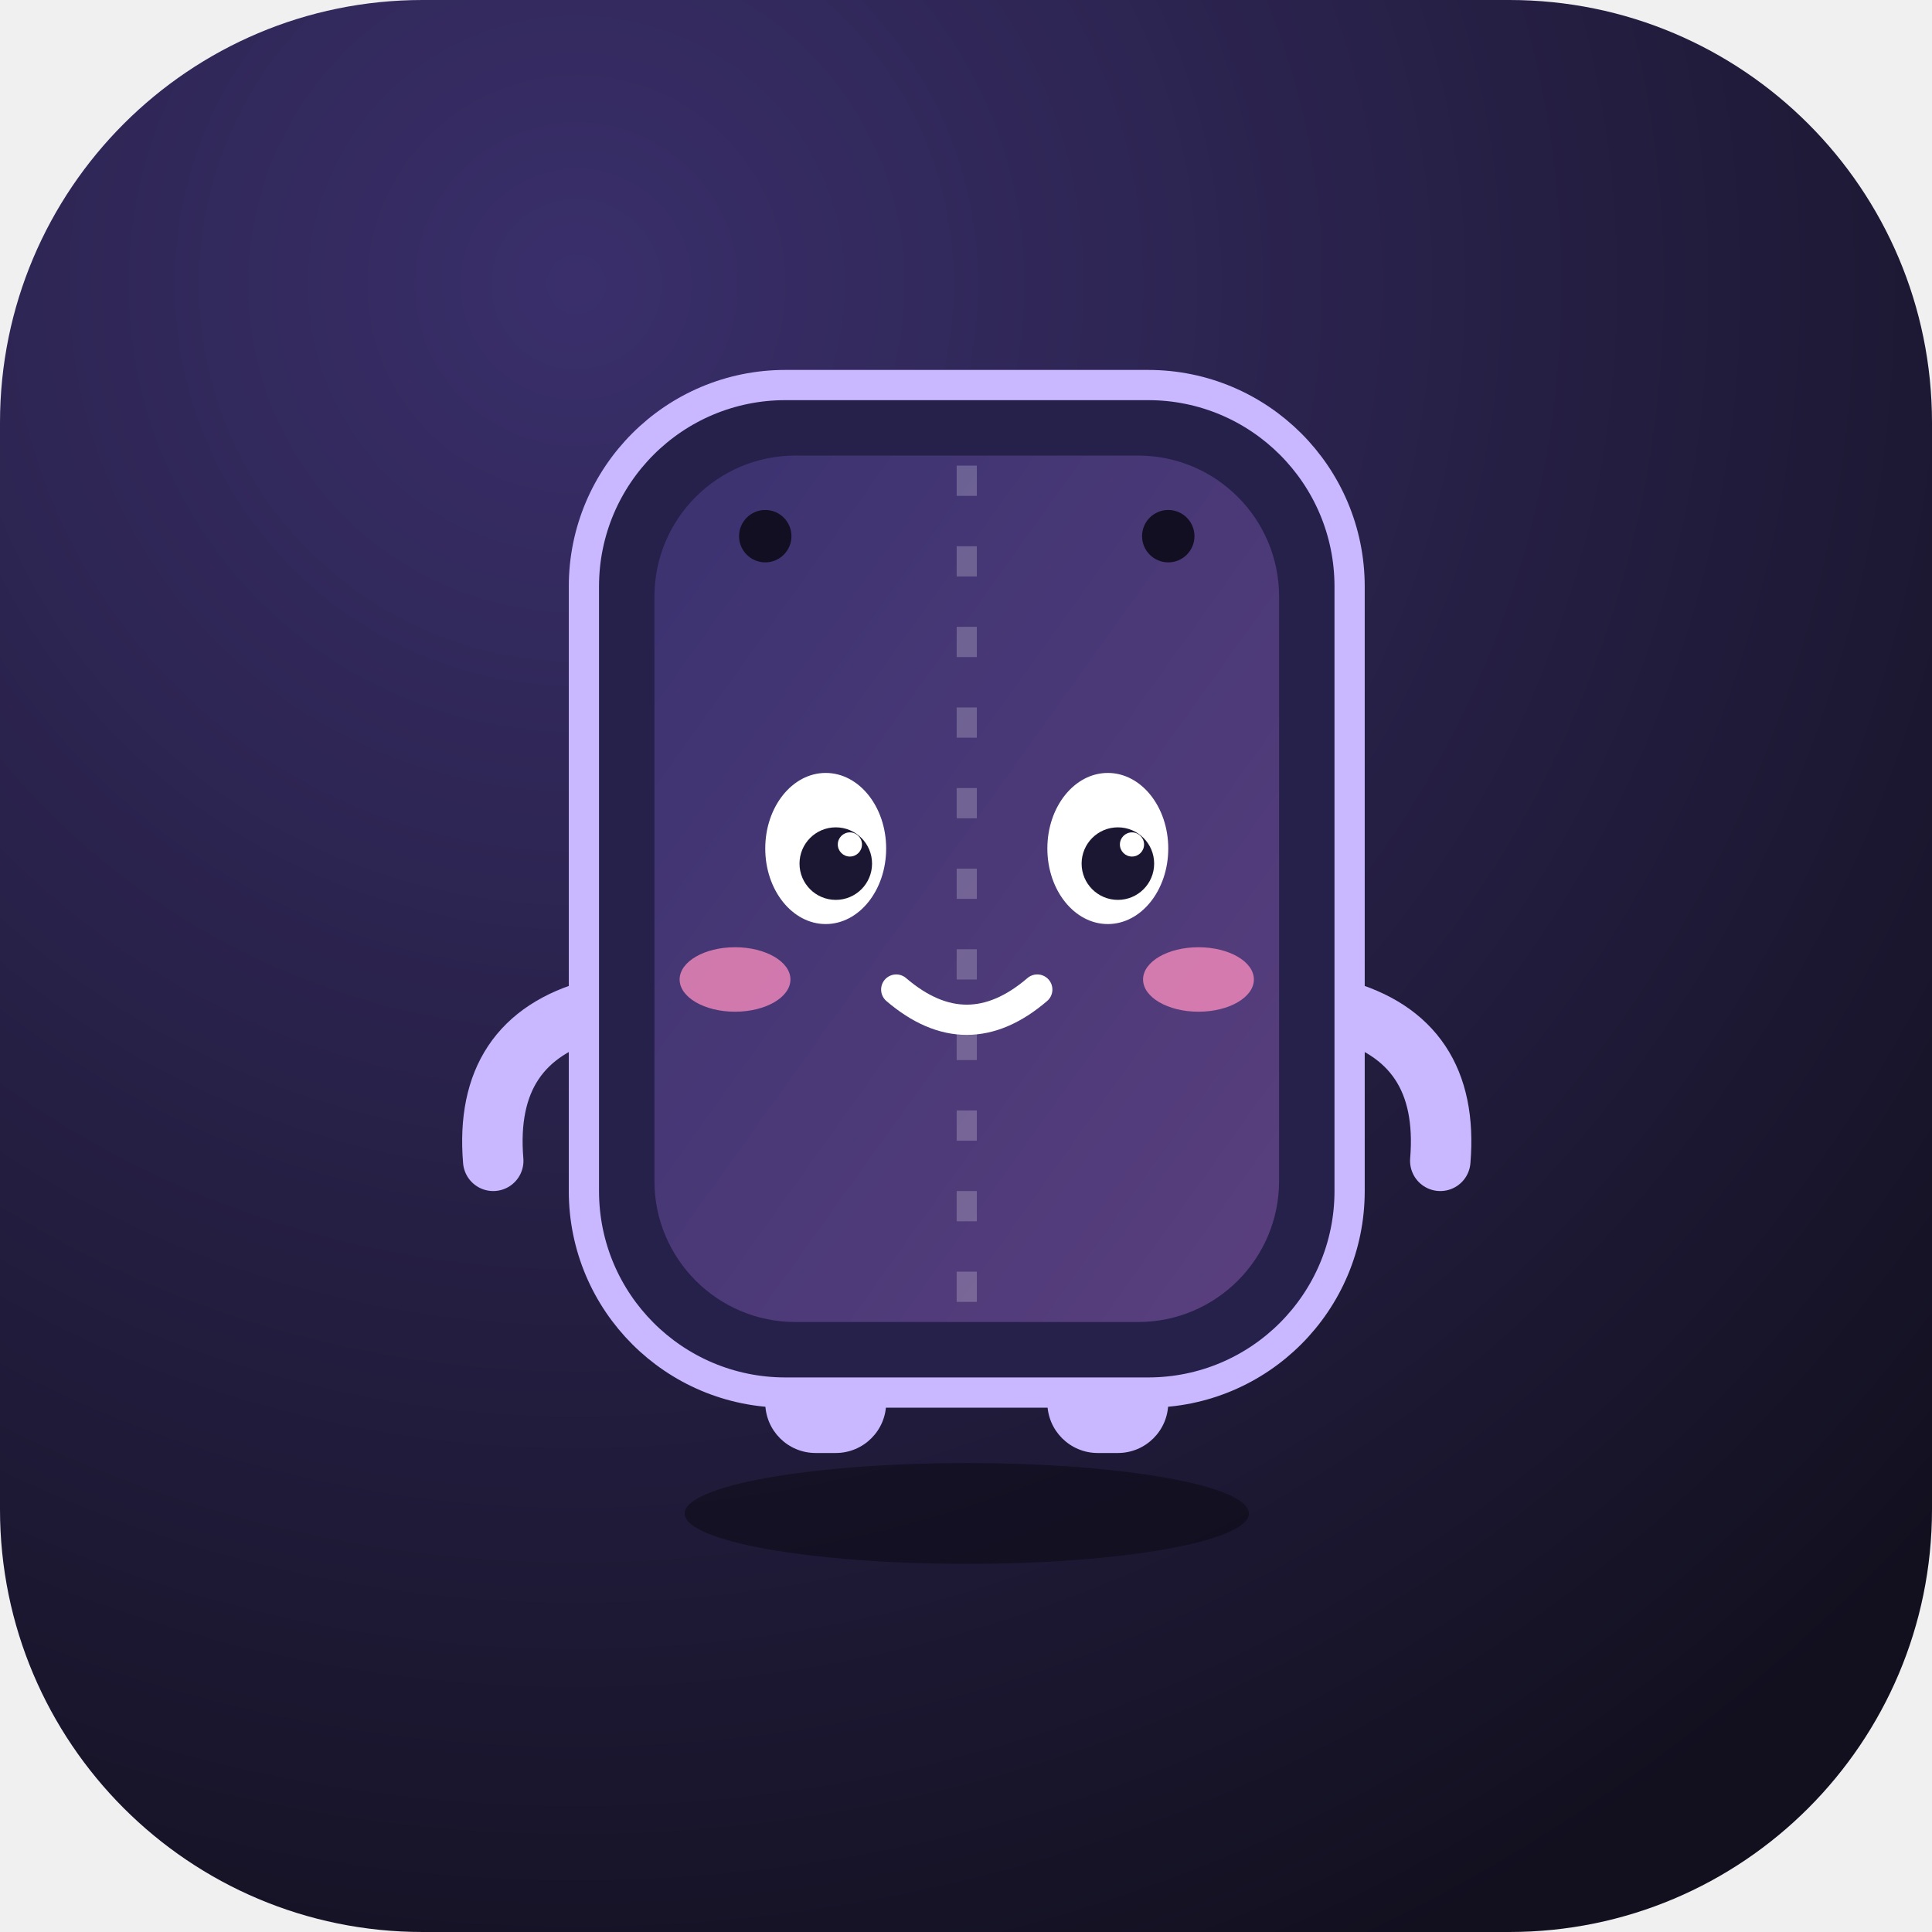
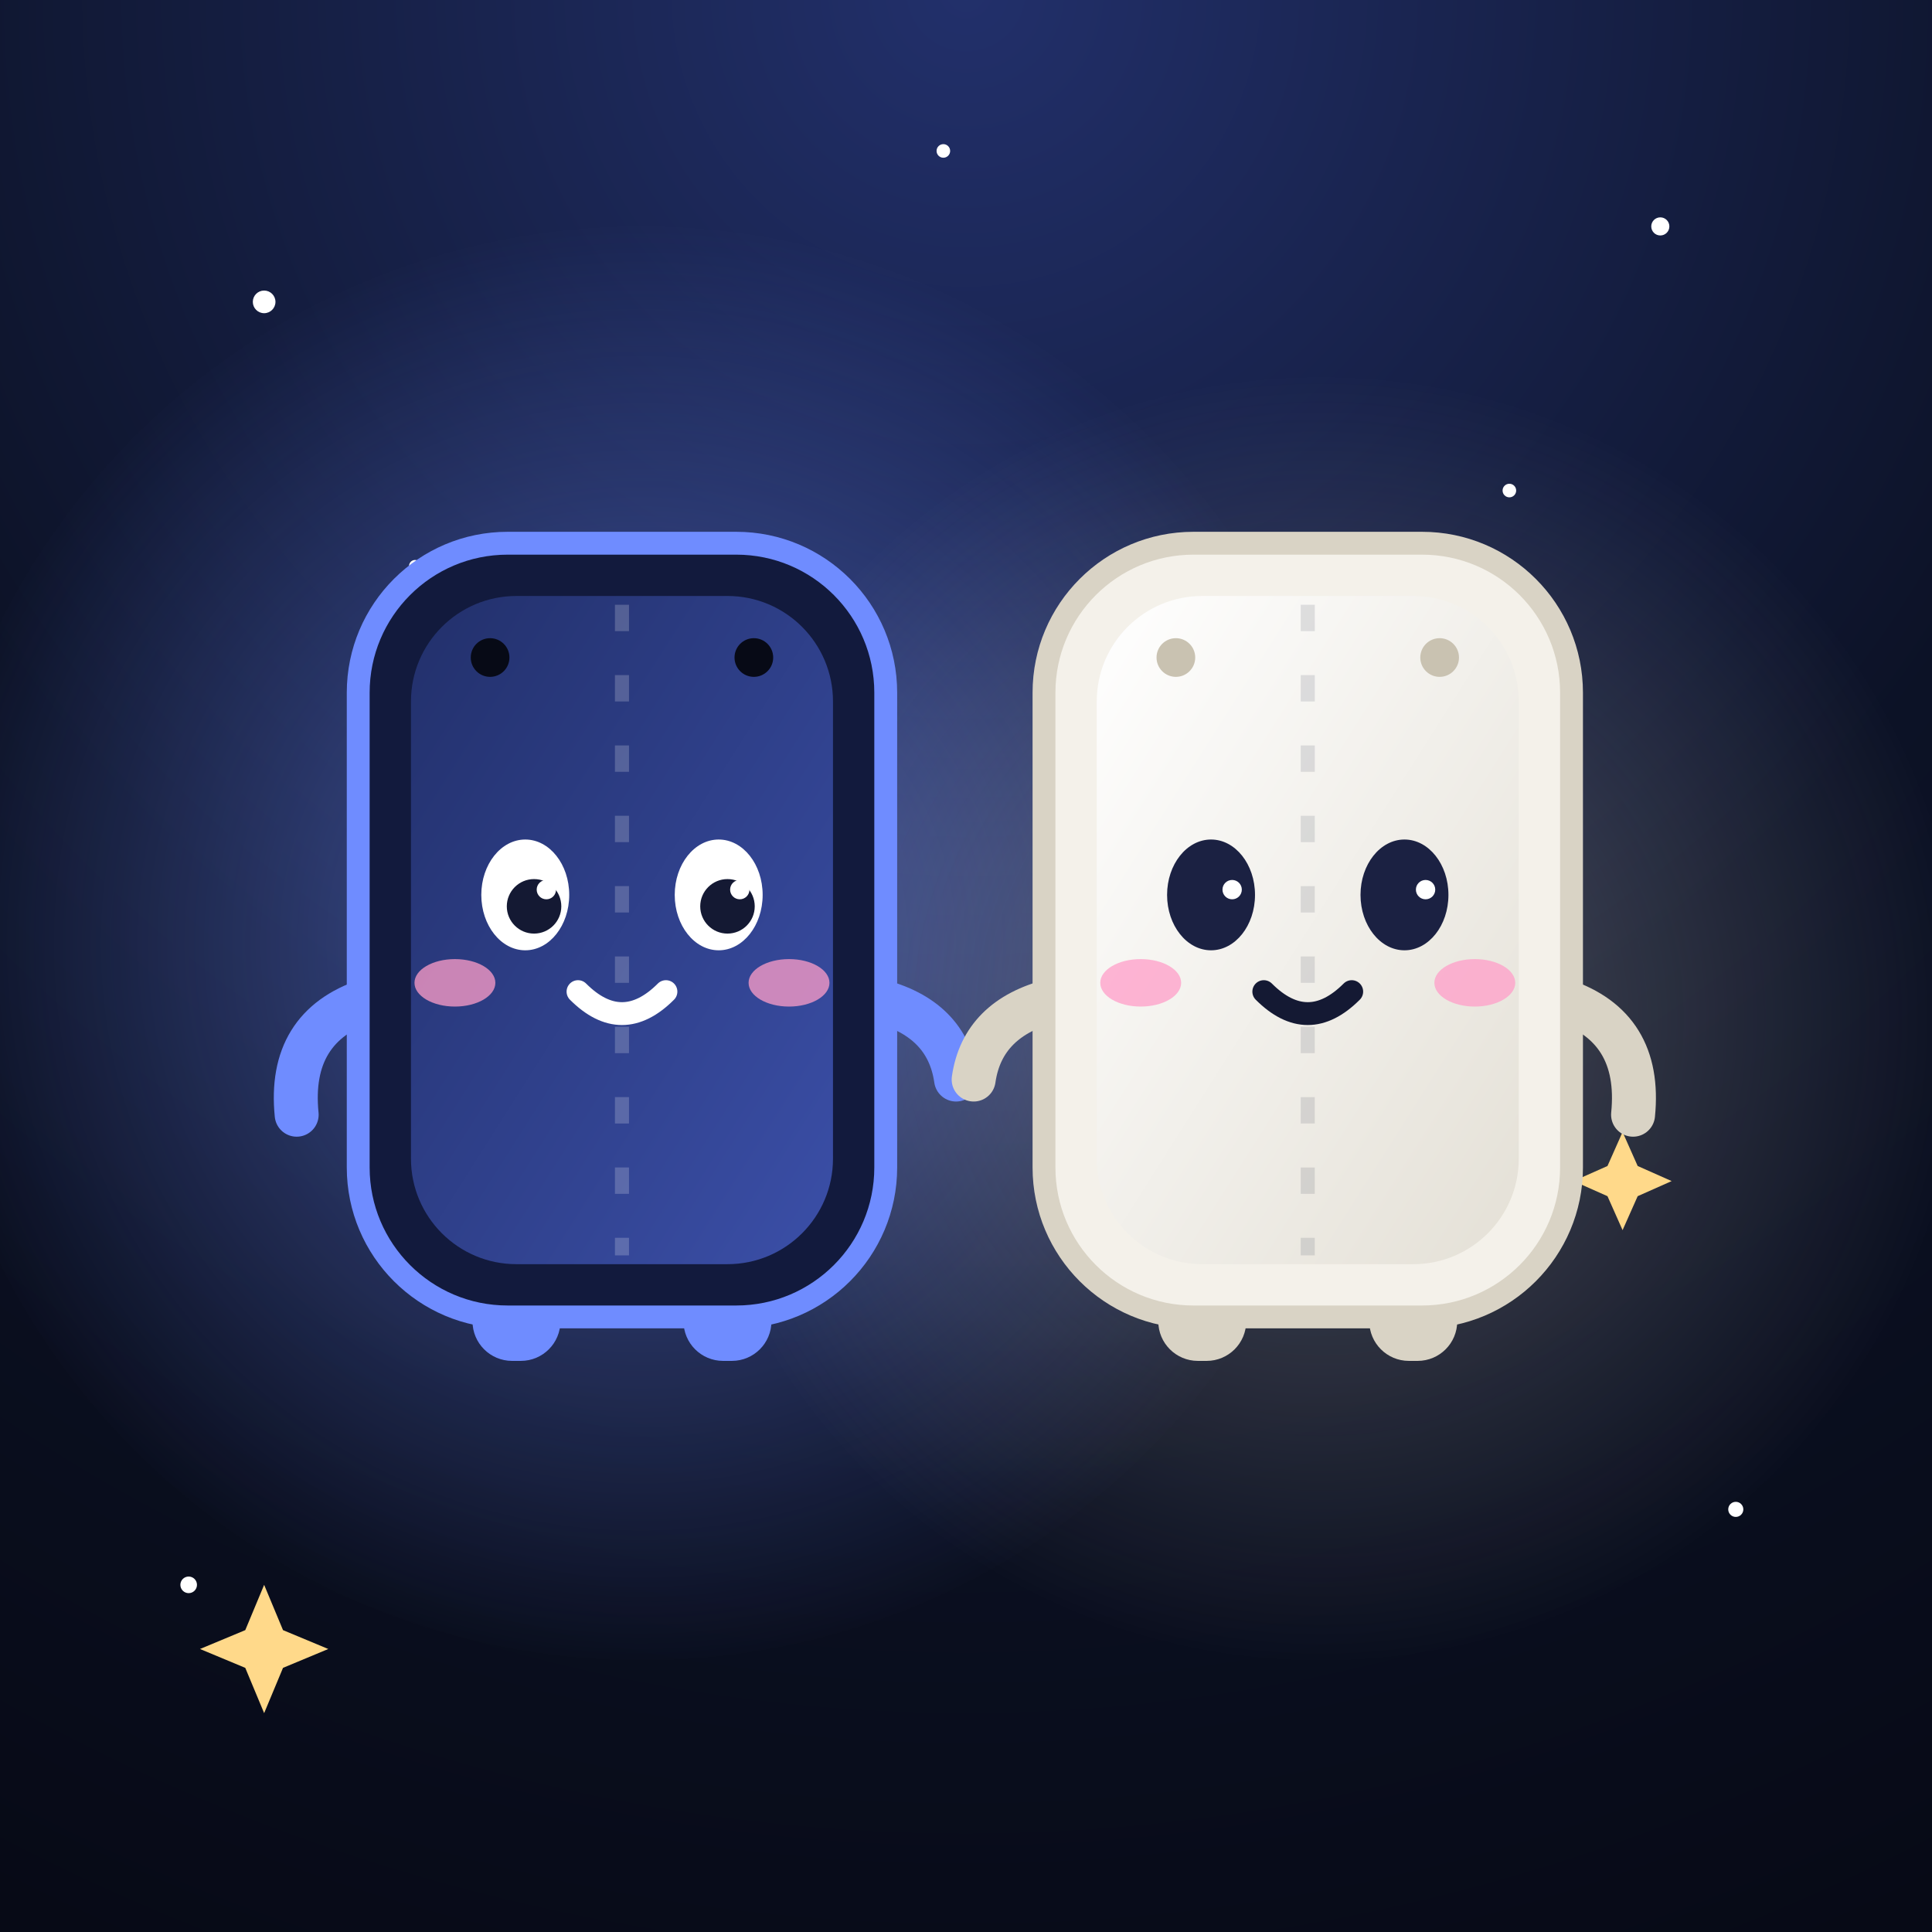
<svg xmlns="http://www.w3.org/2000/svg" viewBox="0 0 512 512">
  <defs>
-     <radialGradient id="bgg" cx="30%" cy="15%" r="95%">
-       <stop offset="0" stop-color="#3a2f6b" />
-       <stop offset="1" stop-color="#12101f" />
+     <radialGradient id="bg" cx="50%" cy="0%" r="110%">
+       <stop offset="0" stop-color="#22306b" />
+       <stop offset=".55" stop-color="#0c1226" />
+       <stop offset="1" stop-color="#070a16" />
    </radialGradient>
+     <radialGradient id="glowN" cx="50%" cy="50%" r="50%">
+       <stop offset="0" stop-color="#6f8cff" stop-opacity=".55" />
+       <stop offset="1" stop-color="#6f8cff" stop-opacity="0" />
+     </radialGradient>
+     <radialGradient id="glowW" cx="50%" cy="50%" r="50%">
+       <stop offset="0" stop-color="#f4f1ea" stop-opacity=".28" />
+       <stop offset="1" stop-color="#f4f1ea" stop-opacity="0" />
+     </radialGradient>
+     <linearGradient id="glass" x1="0" y1="0" x2="0" y2="1">
+       <stop offset="0" stop-color="#fff" stop-opacity=".16" />
+       <stop offset="1" stop-color="#fff" stop-opacity=".03" />
+     </linearGradient>
  </defs>
-   <rect width="512" height="512" rx="112" fill="url(#bgg)" />
-   <g transform="translate(96 70) scale(2.67)">
+   <rect width="512" height="512" fill="url(#bg)" />
+   <circle cx="170" cy="250" r="190" fill="url(#glowN)" />
+   <circle cx="350" cy="270" r="170" fill="url(#glowW)" />
+   <g fill="#fff">
+     <circle cx="70" cy="80" r="3" />
+     <circle cx="440" cy="60" r="2.4" />
+     <circle cx="400" cy="130" r="1.8" />
+     <circle cx="110" cy="150" r="1.6" />
+     <circle cx="460" cy="400" r="2" />
+     <circle cx="50" cy="420" r="2.2" />
+     <circle cx="250" cy="40" r="1.8" />
+   </g>
+   <g fill="#ffd98a">
+     <path d="M70 420l5 12 12 5-12 5-5 12-5-12-12-5 12-5z" />
+     <path d="M430 300l4 9 9 4-9 4-4 9-4-9-9-4 9-4z" />
+   </g>
+   <g transform="translate(46 116) scale(2.33)">
    <defs>
-       <linearGradient id="scr" x1="0" y1="0" x2="1" y2="1">
-         <stop offset="0" stop-color="#3b3270" />
-         <stop offset="1" stop-color="#5a3f7e" />
+       <linearGradient id="scrN" x1="0" y1="0" x2="1" y2="1">
+         <stop offset="0" stop-color="#22306b" />
+         <stop offset="1" stop-color="#3b4fa8" />
+       </linearGradient>
+       <linearGradient id="scrW" x1="0" y1="0" x2="1" y2="1">
+         <stop offset="0" stop-color="#ffffff" />
+         <stop offset="1" stop-color="#e4e0d6" />
      </linearGradient>
    </defs>
-     <ellipse cx="60" cy="124" rx="28" ry="5" fill="rgba(0,0,0,.35)" />
-     <g class="bod">
-       <path d="M23 74 q-11 3 -10 15" stroke="#c9b8ff" stroke-width="6" stroke-linecap="round" fill="none" />
-       <path d="M97 74 q11 3 10 15" stroke="#c9b8ff" stroke-width="6" stroke-linecap="round" fill="none" />
-       <rect x="40" y="108" width="12" height="10" rx="5" fill="#c9b8ff" />
-       <rect x="68" y="108" width="12" height="10" rx="5" fill="#c9b8ff" />
-       <rect x="22" y="12" width="76" height="100" rx="20" fill="#26214a" stroke="#c9b8ff" stroke-width="3" />
-       <rect x="29" y="19" width="62" height="86" rx="14" fill="url(#scr)" />
-       <line x1="60" y1="20" x2="60" y2="104" stroke="rgba(255,255,255,.22)" stroke-width="2" stroke-dasharray="3 5" />
-       <circle cx="40" cy="27" r="2.6" fill="#120f22" />
-       <circle cx="80" cy="27" r="2.6" fill="#120f22" />
-       <g class="eyes-open">
-         <ellipse cx="46" cy="58" rx="6" ry="7.5" fill="#fff" />
-         <ellipse cx="74" cy="58" rx="6" ry="7.5" fill="#fff" />
-         <g class="pupils">
-           <circle cx="47" cy="59.5" r="3.6" fill="#1b1733" />
-           <circle cx="75" cy="59.5" r="3.6" fill="#1b1733" />
-           <circle cx="48.4" cy="57.6" r="1.2" fill="#fff" />
-           <circle cx="76.4" cy="57.6" r="1.2" fill="#fff" />
+     <g class="chibi a">
+       <g class="bod">
+         <path d="M22 64 q-9 3 -8 13" stroke="#6f8cff" stroke-width="5" stroke-linecap="round" fill="none" />
+         <path d="M80 64 q8 2 9 9" stroke="#6f8cff" stroke-width="5" stroke-linecap="round" fill="none" />
+         <rect x="34" y="96" width="10" height="9" rx="4.5" fill="#6f8cff" />
+         <rect x="58" y="96" width="10" height="9" rx="4.5" fill="#6f8cff" />
+         <rect x="21" y="12" width="60" height="88" rx="17" fill="#121a3d" stroke="#6f8cff" stroke-width="2.6" />
+         <rect x="27" y="18" width="48" height="76" rx="12" fill="url(#scrN)" />
+         <line x1="51" y1="19" x2="51" y2="93" stroke="rgba(255,255,255,.2)" stroke-width="1.6" stroke-dasharray="3 5" />
+         <circle cx="36" cy="25" r="2.2" fill="#070a16" />
+         <circle cx="66" cy="25" r="2.2" fill="#070a16" />
+         <g transform="translate(51 52)" stroke="#fff">
+           <g class="eyes">
+             <ellipse cx="-11" cy="0" rx="5" ry="6.3" fill="#fff" stroke="none" />
+             <ellipse class="eye-r" cx="11" cy="0" rx="5" ry="6.3" fill="#fff" stroke="none" />
+             <g class="pupils" stroke="none">
+               <circle cx="-10" cy="1.3" r="3.1" fill="#141933" />
+               <circle class="eye-r" cx="12" cy="1.3" r="3.1" fill="#141933" />
+               <circle cx="-8.6" cy="-.6" r="1.1" fill="#fff" />
+               <circle class="eye-r" cx="13.4" cy="-.6" r="1.1" fill="#fff" />
+             </g>
+           </g>
+           <ellipse cx="-19" cy="10" rx="4.6" ry="2.7" fill="#ff9ec8" opacity=".75" stroke="none" />
+           <ellipse cx="19" cy="10" rx="4.6" ry="2.7" fill="#ff9ec8" opacity=".75" stroke="none" />
+           <path class="smile" d="M-5 11 q5 5 10 0" stroke-width="2.6" fill="none" stroke-linecap="round" />
        </g>
      </g>
-       <ellipse cx="37" cy="71" rx="5.5" ry="3.2" fill="#ff8fc0" opacity=".75" />
-       <ellipse cx="83" cy="71" rx="5.5" ry="3.2" fill="#ff8fc0" opacity=".75" />
-       <path class="mouth-smile" d="M53 72 q7 6 14 0" stroke="#fff" stroke-width="3" fill="none" stroke-linecap="round" />
+     </g>
+     <g class="chibi b">
+       <g class="bod">
+         <path d="M100 64 q-8 2 -9 9" stroke="#d9d3c5" stroke-width="5" stroke-linecap="round" fill="none" />
+         <path d="M158 64 q9 3 8 13" stroke="#d9d3c5" stroke-width="5" stroke-linecap="round" fill="none" />
+         <rect x="112" y="96" width="10" height="9" rx="4.5" fill="#d9d3c5" />
+         <rect x="136" y="96" width="10" height="9" rx="4.5" fill="#d9d3c5" />
+         <rect x="99" y="12" width="60" height="88" rx="17" fill="#f4f1ea" stroke="#d9d3c5" stroke-width="2.6" />
+         <rect x="105" y="18" width="48" height="76" rx="12" fill="url(#scrW)" />
+         <line x1="129" y1="19" x2="129" y2="93" stroke="rgba(20,25,51,.12)" stroke-width="1.6" stroke-dasharray="3 5" />
+         <circle cx="114" cy="25" r="2.2" fill="#c9c2b1" />
+         <circle cx="144" cy="25" r="2.2" fill="#c9c2b1" />
+         <g transform="translate(129 52)" stroke="#141933">
+           <g class="eyes">
+             <ellipse cx="-11" cy="0" rx="5" ry="6.3" fill="#1b2142" stroke="none" />
+             <ellipse class="eye-r" cx="11" cy="0" rx="5" ry="6.3" fill="#1b2142" stroke="none" />
+             <g class="pupils" stroke="none">
+               <circle cx="-10" cy="1.3" r="3.1" fill="#1b2142" />
+               <circle class="eye-r" cx="12" cy="1.3" r="3.1" fill="#1b2142" />
+               <circle cx="-8.6" cy="-.6" r="1.1" fill="#fff" />
+               <circle class="eye-r" cx="13.4" cy="-.6" r="1.1" fill="#fff" />
+             </g>
+           </g>
+           <ellipse cx="-19" cy="10" rx="4.6" ry="2.7" fill="#ff9ec8" opacity=".75" stroke="none" />
+           <ellipse cx="19" cy="10" rx="4.6" ry="2.7" fill="#ff9ec8" opacity=".75" stroke="none" />
+           <path class="smile" d="M-5 11 q5 5 10 0" stroke-width="2.6" fill="none" stroke-linecap="round" />
+         </g>
+       </g>
    </g>
  </g>
</svg>
